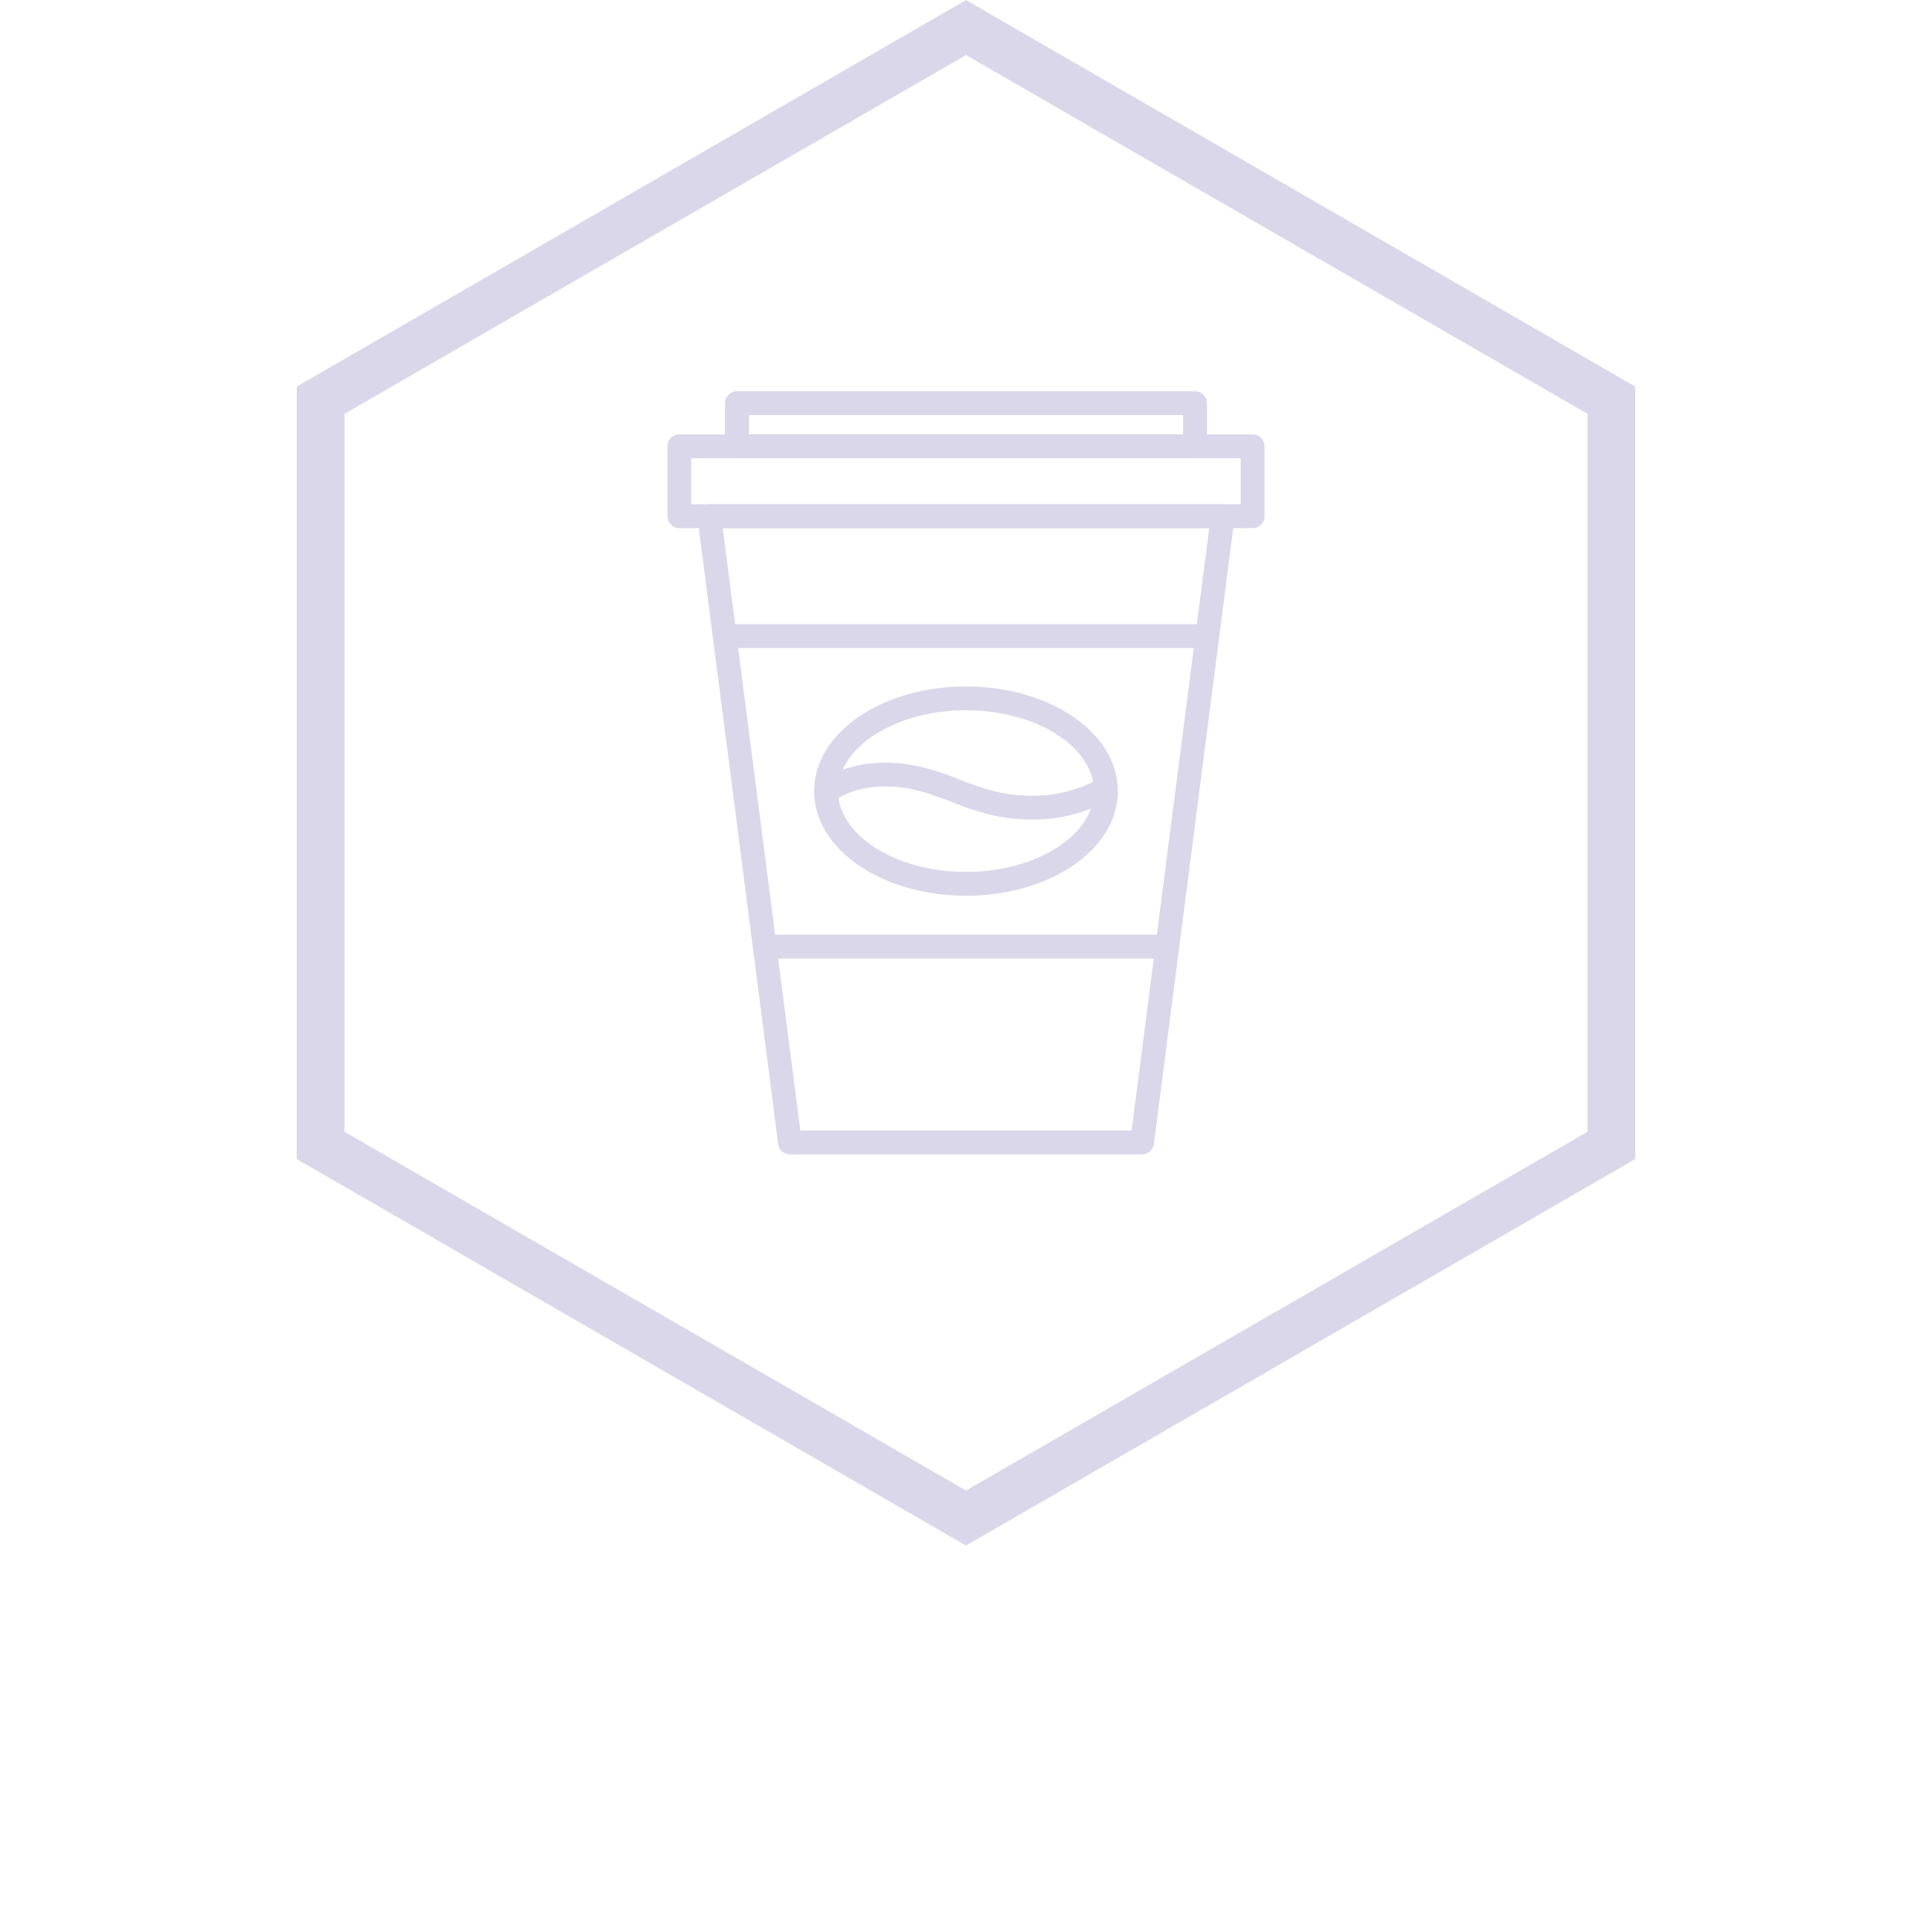
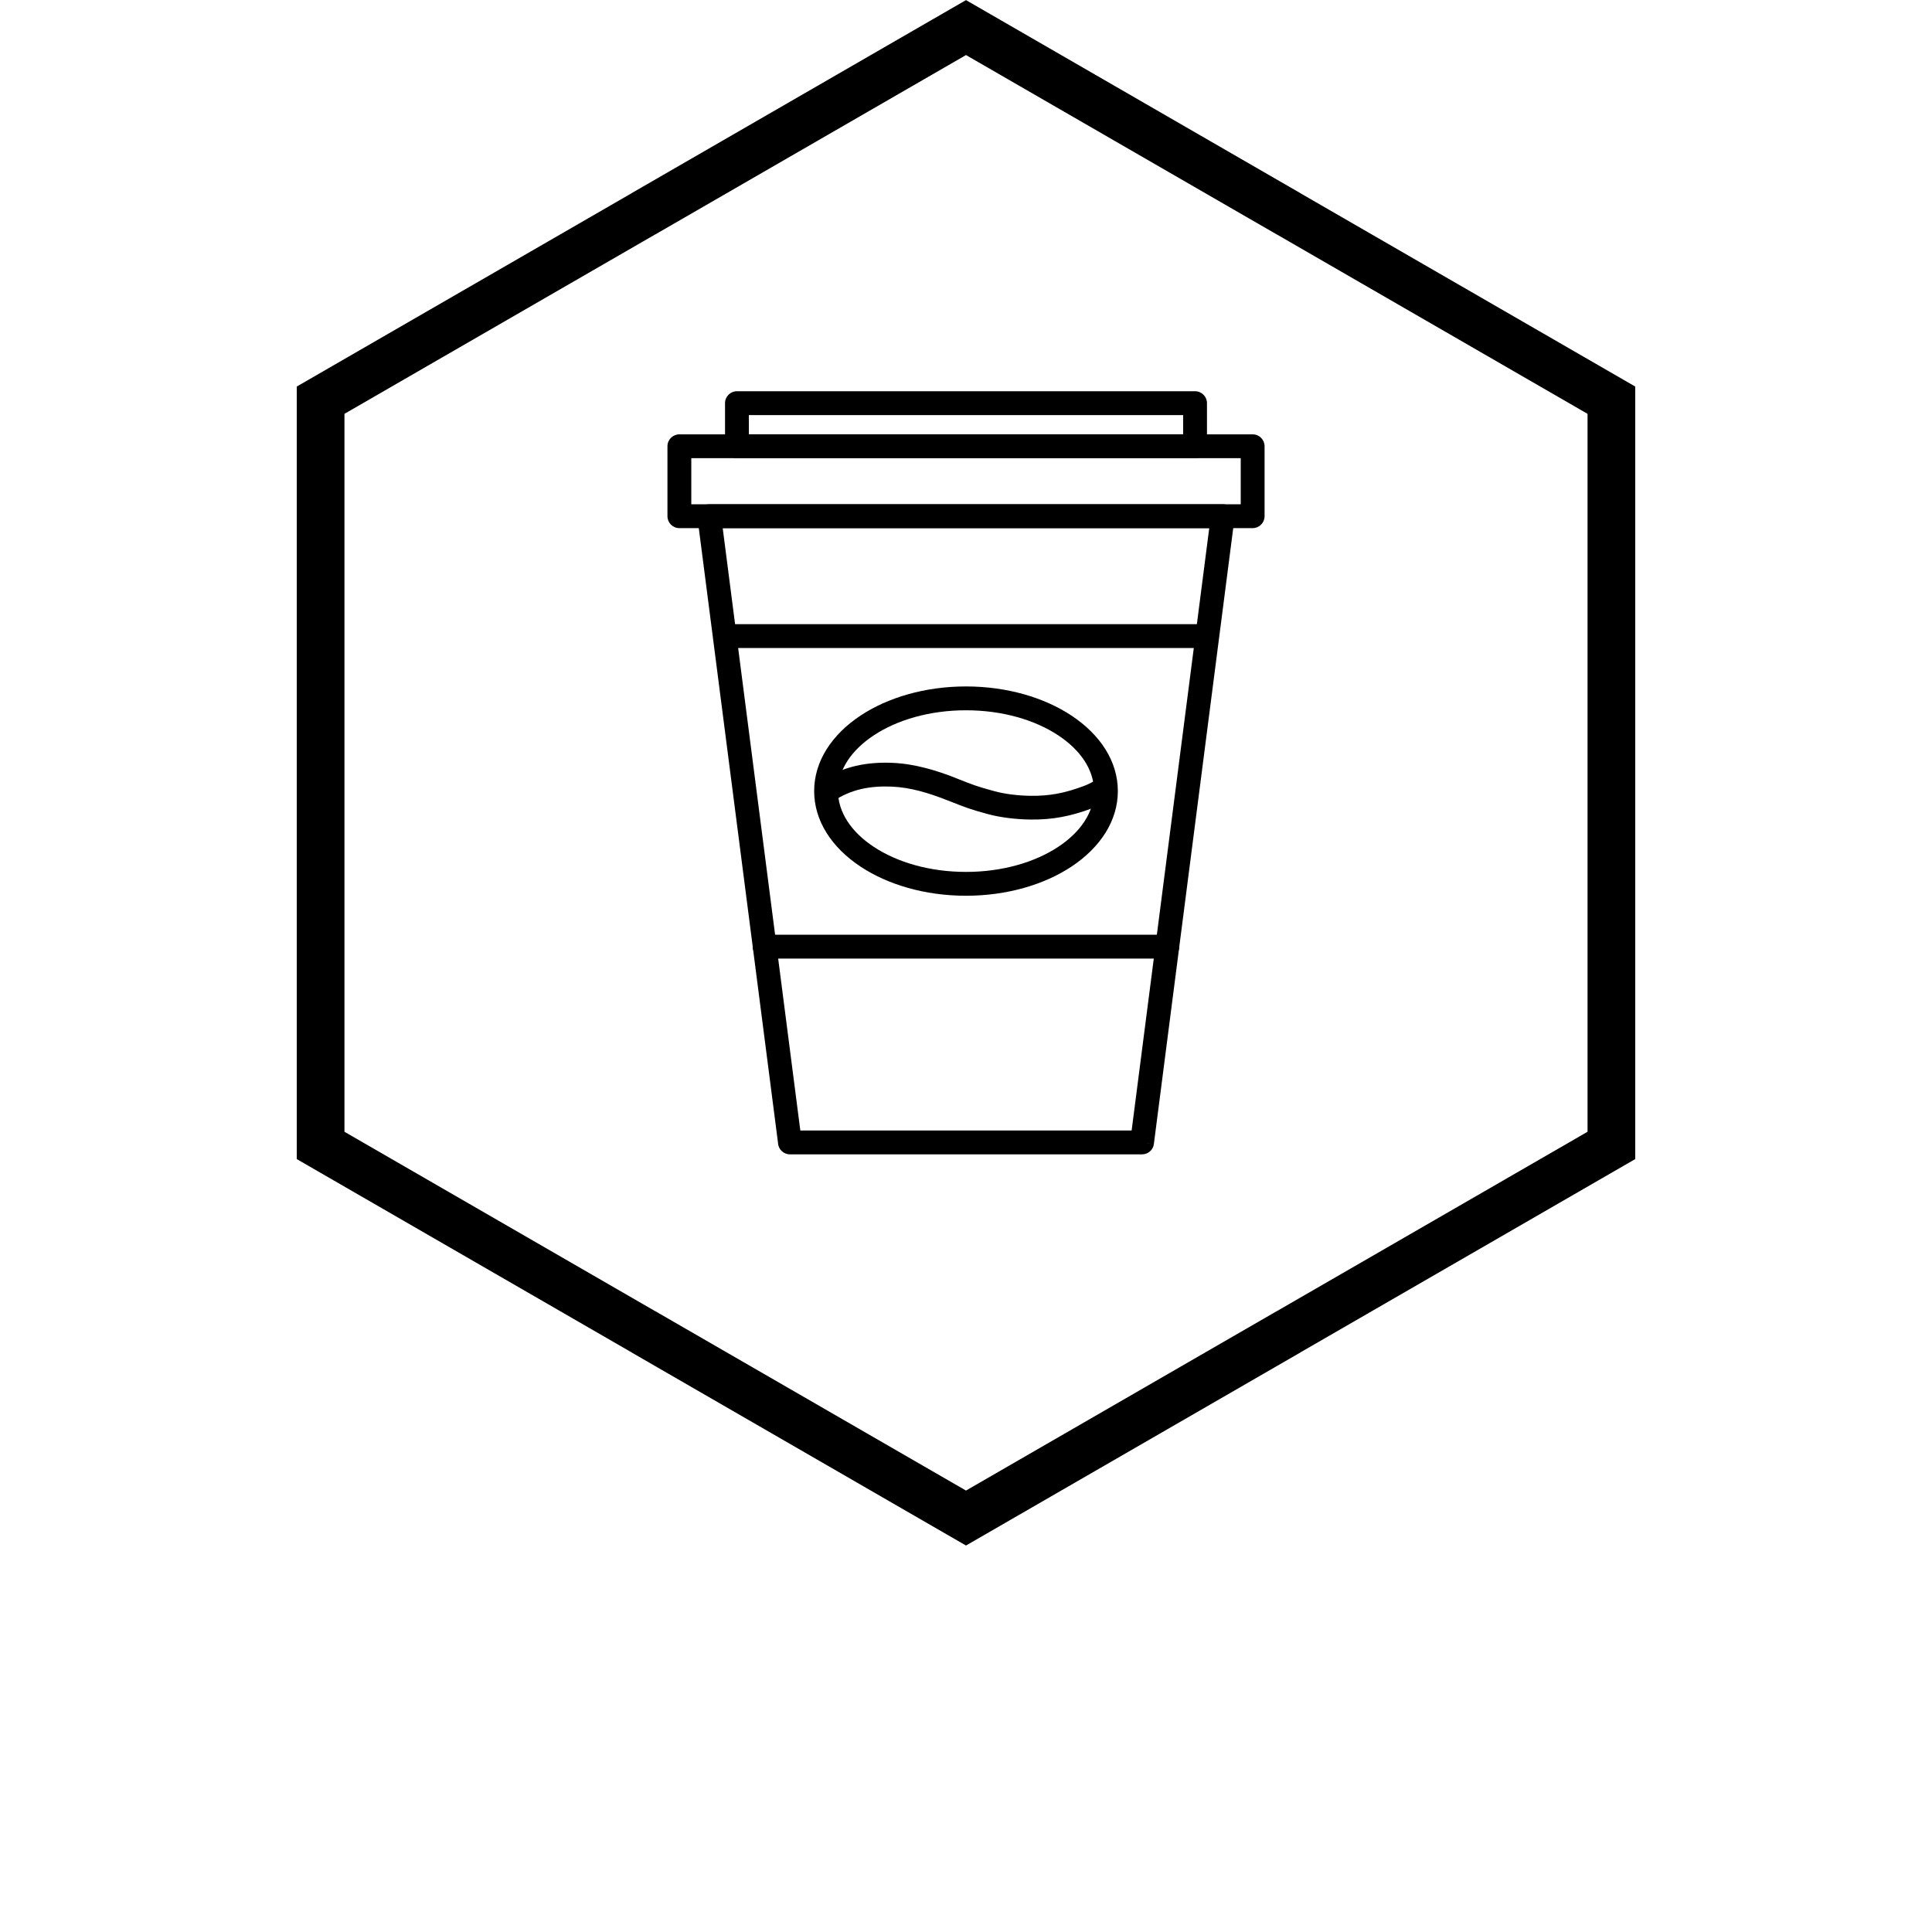
<svg xmlns="http://www.w3.org/2000/svg" width="700pt" height="700pt" version="1.1" viewBox="0 0 700 700">
  <g>
-     <path fill="#D9D7E9" d="m246.15 157.37h207.71c2.387 0 4.32 1.934 4.32 4.32v25.34c0 2.387-1.934 4.32-4.32 4.32h-207.71c-2.387 0-4.32-1.934-4.32-4.32v-25.34c0-2.387 1.934-4.32 4.32-4.32zm203.39 8.641h-199.07v16.699h199.07z" />
-     <path fill="#D9D7E9" d="m267.01 141.75h165.98c2.387 0 4.32 1.934 4.32 4.32v15.617c0 2.387-1.934 4.32-4.32 4.32h-165.98c-2.387 0-4.32-1.934-4.32-4.32v-15.617c0-2.387 1.934-4.32 4.32-4.32zm161.66 8.641h-157.34v6.977h157.34z" />
-     <path fill="#D9D7E9" d="m257 182.71h186.04c2.387 0 4.32 1.934 4.32 4.32 0 0.32-0.035 0.633-0.102 0.934l-7.953 61.707-21.234 164.79-4.269-0.539 4.285 0.551c-0.281 2.191-2.16 3.785-4.312 3.769h-127.57c-2.328 0-4.223-1.84-4.316-4.144l-21.961-170.43-7.227-56.094-0.016 0.004c-0.305-2.367 1.367-4.531 3.734-4.836 0.195-0.027 0.395-0.035 0.586-0.035zm181.14 8.641h-176.29l6.602 51.242 21.52 167.01h120.04l20.746-161.02 7.375-57.238z" />
-     <path fill="#D9D7E9" d="m263.54 226.14c-2.387 0-4.32 1.934-4.32 4.32 0 2.387 1.934 4.32 4.32 4.32h172.93c2.387 0 4.32-1.934 4.32-4.32 0-2.387-1.934-4.32-4.32-4.32z" />
-     <path fill="#D9D7E9" d="m402.51 289.57c-0.844 0.395-1.559 0.777-2.246 1.145-1.418 0.758-2.75 1.473-4.809 2.231-3.805 1.402-7.293 2.418-10.906 3.086-3.59 0.664-7.231 0.953-11.352 0.902-2.34-0.031-5.113-0.199-7.953-0.566-2.5-0.32-5.004-0.773-7.266-1.387-6.469-1.754-8.043-2.379-14.254-4.84l-0.602-0.238-0.004 0.016c-3.316-1.312-6.688-2.488-9.984-3.34-3.309-0.852-6.668-1.434-10.004-1.574-3.769-0.16-7.484 0.051-11.094 0.883-3.508 0.812-6.949 2.231-10.297 4.508l-4.859-7.121c4.297-2.922 8.723-4.746 13.234-5.789 4.406-1.02 8.867-1.277 13.355-1.086 3.969 0.168 7.922 0.848 11.793 1.844 3.887 1 7.562 2.269 11.031 3.644v0.016l0.609 0.242c5.633 2.234 7.062 2.797 13.344 4.504 2.008 0.547 4.09 0.93 6.082 1.188 2.504 0.32 4.934 0.473 6.977 0.5 3.535 0.047 6.644-0.203 9.699-0.766 3.027-0.559 6.074-1.457 9.488-2.715 1.629-0.602 2.644-1.145 3.727-1.723 0.785-0.422 1.602-0.859 2.652-1.348l3.644 7.797z" />
-     <path fill="#D9D7E9" d="m350 248.71c14.855 0 28.379 4.039 38.227 10.566 10.375 6.875 16.789 16.535 16.789 27.352 0 10.816-6.418 20.477-16.789 27.352-9.852 6.527-23.371 10.566-38.227 10.566s-28.379-4.039-38.227-10.566c-10.375-6.875-16.789-16.535-16.789-27.352 0-10.816 6.418-20.477 16.789-27.352 9.852-6.527 23.371-10.566 38.227-10.566zm33.469 17.754c-8.496-5.633-20.324-9.117-33.469-9.117s-24.973 3.484-33.469 9.117c-7.977 5.285-12.91 12.426-12.91 20.164 0 7.738 4.934 14.879 12.91 20.164 8.496 5.633 20.324 9.117 33.469 9.117s24.973-3.484 33.469-9.117c7.977-5.285 12.91-12.426 12.91-20.164 0-7.738-4.934-14.879-12.91-20.164z" />
-     <path fill="#D9D7E9" d="m277.06 338.67c-2.387 0-4.32 1.934-4.32 4.32s1.934 4.32 4.32 4.32h145.88c2.387 0 4.32-1.934 4.32-4.32s-1.934-4.32-4.32-4.32z" />
-     <path fill="#D9D7E9" d="m354.32 2.531 116.92 67.504-0.008 0.016 116.89 67.488 4.356 2.516v279.9l-4.356 2.516-116.89 67.488 0.008 0.016-116.92 67.504-4.32 2.492-4.32-2.492-116.92-67.504 0.008-0.016-116.89-67.488-4.356-2.516v-279.9l4.356-2.516 116.89-67.488-0.008-0.016 116.92-67.504 4.32-2.492zm108.28 82.422-112.6-65.008-112.6 65.008h-0.035l-112.56 64.988v260.12l112.56 64.988h0.035l112.6 65.008 112.6-65.008h0.035l112.56-64.988v-260.12l-112.56-64.988z" />
+     <path d="m246.15 157.37h207.71c2.387 0 4.32 1.934 4.32 4.32v25.34c0 2.387-1.934 4.32-4.32 4.32h-207.71c-2.387 0-4.32-1.934-4.32-4.32v-25.34c0-2.387 1.934-4.32 4.32-4.32zm203.39 8.641h-199.07v16.699h199.07z" />
+     <path d="m267.01 141.75h165.98c2.387 0 4.32 1.934 4.32 4.32v15.617c0 2.387-1.934 4.32-4.32 4.32h-165.98c-2.387 0-4.32-1.934-4.32-4.32v-15.617c0-2.387 1.934-4.32 4.32-4.32zm161.66 8.641h-157.34v6.977h157.34z" />
+     <path d="m257 182.71h186.04c2.387 0 4.32 1.934 4.32 4.32 0 0.32-0.035 0.633-0.102 0.934l-7.953 61.707-21.234 164.79-4.269-0.539 4.285 0.551c-0.281 2.191-2.16 3.785-4.312 3.769h-127.57c-2.328 0-4.223-1.84-4.316-4.144l-21.961-170.43-7.227-56.094-0.016 0.004c-0.305-2.367 1.367-4.531 3.734-4.836 0.195-0.027 0.395-0.035 0.586-0.035zm181.14 8.641h-176.29l6.602 51.242 21.52 167.01h120.04l20.746-161.02 7.375-57.238z" />
+     <path d="m263.54 226.14c-2.387 0-4.32 1.934-4.32 4.32 0 2.387 1.934 4.32 4.32 4.32h172.93c2.387 0 4.32-1.934 4.32-4.32 0-2.387-1.934-4.32-4.32-4.32z" />
+     <path d="m402.51 289.57c-0.844 0.395-1.559 0.777-2.246 1.145-1.418 0.758-2.75 1.473-4.809 2.231-3.805 1.402-7.293 2.418-10.906 3.086-3.59 0.664-7.231 0.953-11.352 0.902-2.34-0.031-5.113-0.199-7.953-0.566-2.5-0.32-5.004-0.773-7.266-1.387-6.469-1.754-8.043-2.379-14.254-4.84l-0.602-0.238-0.004 0.016c-3.316-1.312-6.688-2.488-9.984-3.34-3.309-0.852-6.668-1.434-10.004-1.574-3.769-0.16-7.484 0.051-11.094 0.883-3.508 0.812-6.949 2.231-10.297 4.508l-4.859-7.121c4.297-2.922 8.723-4.746 13.234-5.789 4.406-1.02 8.867-1.277 13.355-1.086 3.969 0.168 7.922 0.848 11.793 1.844 3.887 1 7.562 2.269 11.031 3.644v0.016l0.609 0.242c5.633 2.234 7.062 2.797 13.344 4.504 2.008 0.547 4.09 0.93 6.082 1.188 2.504 0.32 4.934 0.473 6.977 0.5 3.535 0.047 6.644-0.203 9.699-0.766 3.027-0.559 6.074-1.457 9.488-2.715 1.629-0.602 2.644-1.145 3.727-1.723 0.785-0.422 1.602-0.859 2.652-1.348l3.644 7.797z" />
+     <path d="m350 248.71c14.855 0 28.379 4.039 38.227 10.566 10.375 6.875 16.789 16.535 16.789 27.352 0 10.816-6.418 20.477-16.789 27.352-9.852 6.527-23.371 10.566-38.227 10.566s-28.379-4.039-38.227-10.566c-10.375-6.875-16.789-16.535-16.789-27.352 0-10.816 6.418-20.477 16.789-27.352 9.852-6.527 23.371-10.566 38.227-10.566zm33.469 17.754c-8.496-5.633-20.324-9.117-33.469-9.117s-24.973 3.484-33.469 9.117c-7.977 5.285-12.91 12.426-12.91 20.164 0 7.738 4.934 14.879 12.91 20.164 8.496 5.633 20.324 9.117 33.469 9.117s24.973-3.484 33.469-9.117c7.977-5.285 12.91-12.426 12.91-20.164 0-7.738-4.934-14.879-12.91-20.164z" />
+     <path d="m277.06 338.67c-2.387 0-4.32 1.934-4.32 4.32s1.934 4.32 4.32 4.32h145.88c2.387 0 4.32-1.934 4.32-4.32s-1.934-4.32-4.32-4.32z" />
+     <path d="m354.32 2.531 116.92 67.504-0.008 0.016 116.89 67.488 4.356 2.516v279.9l-4.356 2.516-116.89 67.488 0.008 0.016-116.92 67.504-4.32 2.492-4.32-2.492-116.92-67.504 0.008-0.016-116.89-67.488-4.356-2.516v-279.9l4.356-2.516 116.89-67.488-0.008-0.016 116.92-67.504 4.32-2.492zm108.28 82.422-112.6-65.008-112.6 65.008h-0.035l-112.56 64.988v260.12l112.56 64.988h0.035l112.6 65.008 112.6-65.008h0.035l112.56-64.988v-260.12l-112.56-64.988z" />
  </g>
</svg>
